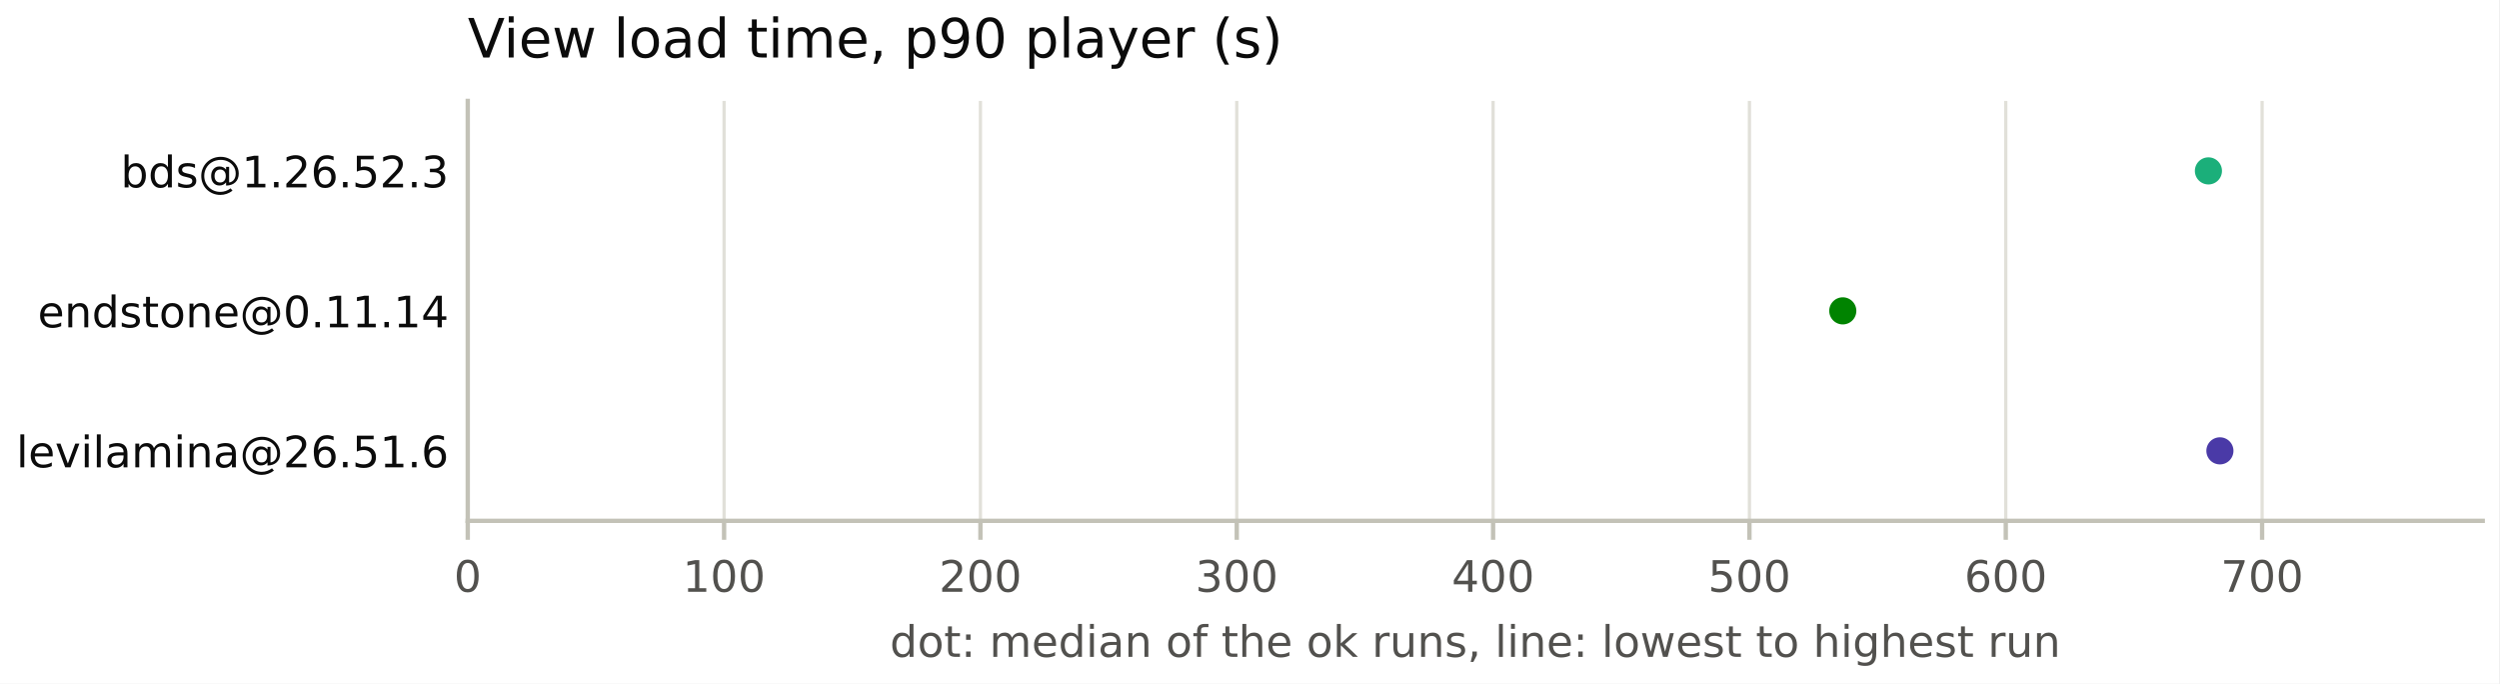
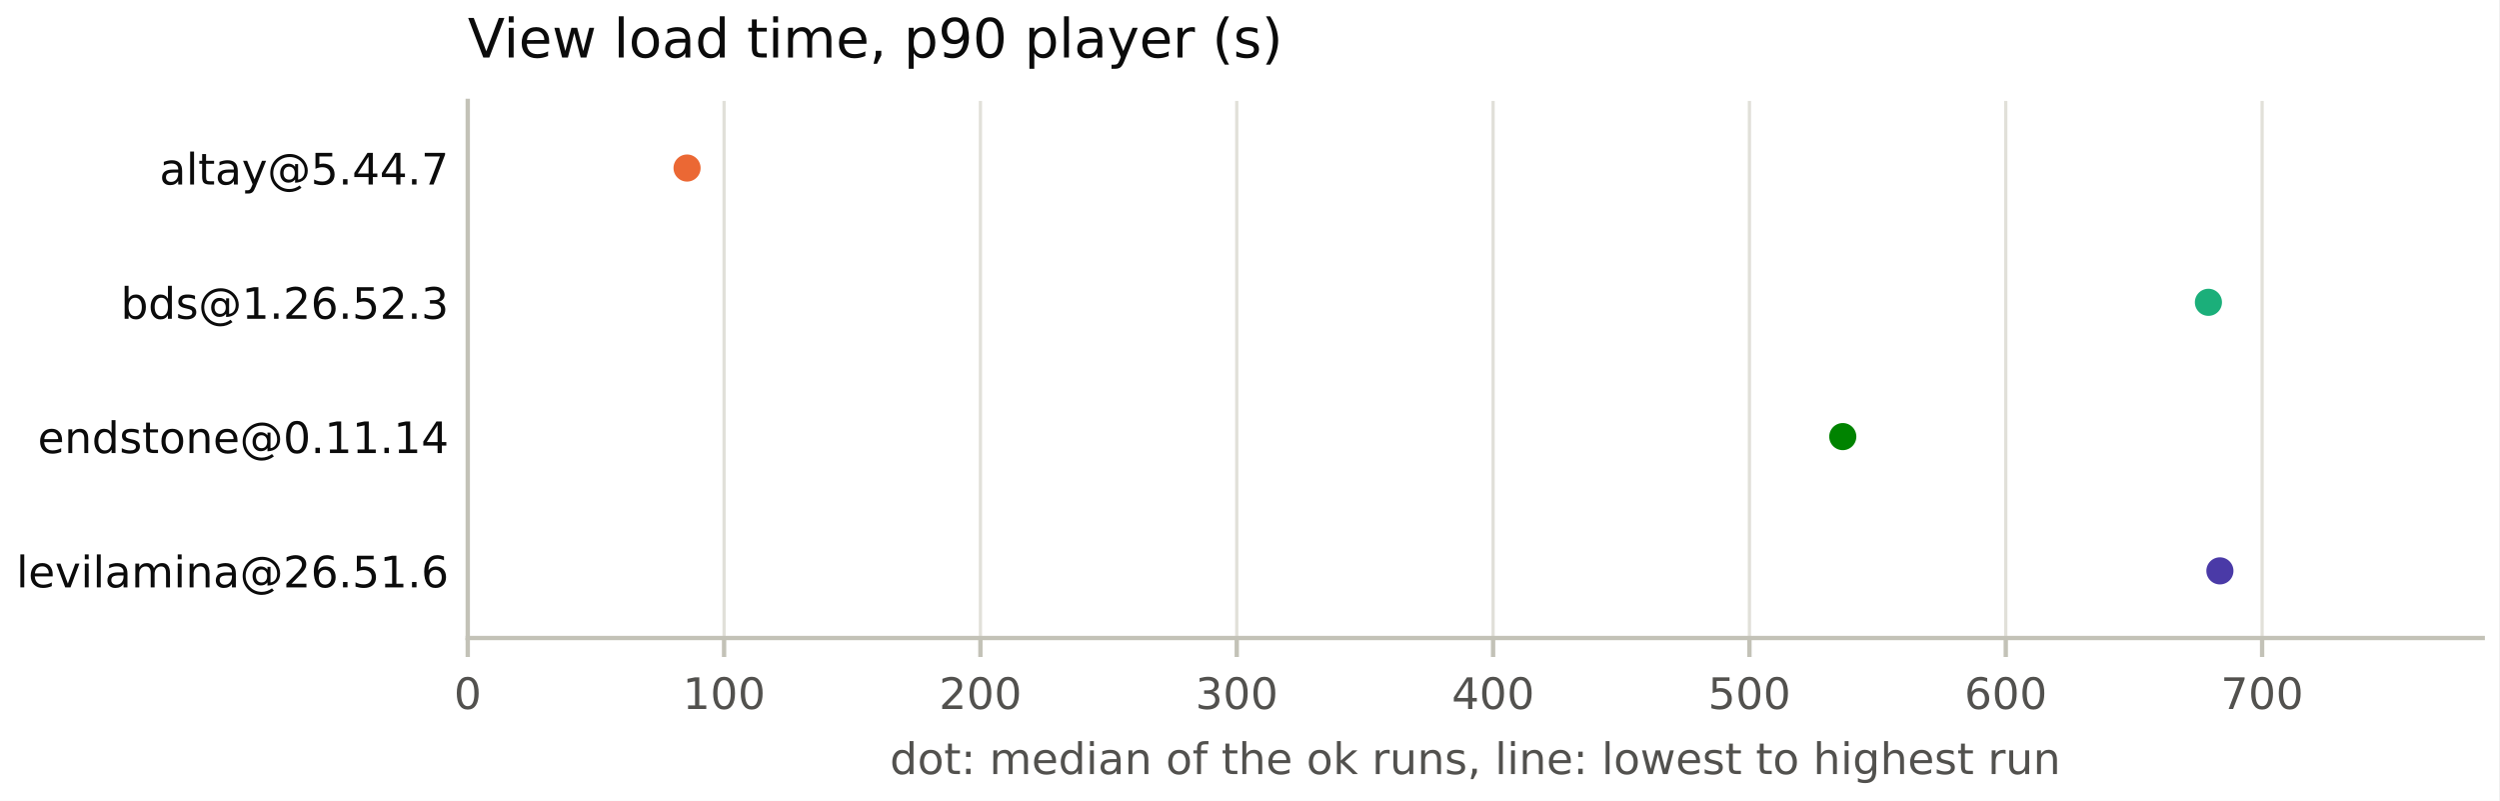
- <svg xmlns="http://www.w3.org/2000/svg" xmlns:xlink="http://www.w3.org/1999/xlink" width="460.8pt" height="126pt" viewBox="0 0 460.8 126" version="1.1">
+ <svg xmlns="http://www.w3.org/2000/svg" xmlns:xlink="http://www.w3.org/1999/xlink" width="460.8pt" height="147.6pt" viewBox="0 0 460.8 147.6" version="1.1">
  <defs>
    <style type="text/css">*{stroke-linejoin: round; stroke-linecap: butt}</style>
  </defs>
  <g id="figure_1">
    <g id="patch_1">
-       <path d="M 0 126  L 460.8 126  L 460.8 0  L 0 0  z " style="fill: #ffffff" />
+       <path d="M 0 147.6  L 460.8 147.6  L 460.8 0  L 0 0  z " style="fill: #ffffff" />
    </g>
    <g id="axes_1">
      <g id="patch_2">
-         <path d="M 86.25 95.999  L 457.8 95.999  L 457.8 18.599  L 86.25 18.599  z " style="fill: #ffffff" />
+         <path d="M 86.25 117.599  L 457.8 117.599  L 457.8 18.599  L 86.25 18.599  z " style="fill: #ffffff" />
      </g>
      <g id="matplotlib.axis_1">
        <g id="xtick_1">
          <g id="line2d_1">
-             <path d="M 86.25 95.999  L 86.25 18.599  " clip-path="url(#pbd3e2a934c)" style="fill: none; stroke: #e1e0d9; stroke-width: 0.6; stroke-linecap: square" />
+             <path d="M 86.25 117.599  L 86.25 18.599  " clip-path="url(#p719f9ddf94)" style="fill: none; stroke: #e1e0d9; stroke-width: 0.6; stroke-linecap: square" />
          </g>
          <g id="line2d_2">
            <defs>
-               <path id="m311e5d13d9" d="M 0 0  L 0 3.5  " style="stroke: #c3c2b7; stroke-width: 0.8" />
+               <path id="m1a9a3c42ce" d="M 0 0  L 0 3.5  " style="stroke: #c3c2b7; stroke-width: 0.8" />
            </defs>
            <g>
-               <use xlink:href="#m311e5d13d9" x="86.25" y="95.999" style="fill: #c3c2b7; stroke: #c3c2b7; stroke-width: 0.8" />
+               <use xlink:href="#m1a9a3c42ce" x="86.25" y="117.599" style="fill: #c3c2b7; stroke: #c3c2b7; stroke-width: 0.8" />
            </g>
          </g>
          <g id="text_1">
-             <g style="fill: #52514e" transform="translate(83.70524 109.0773) scale(0.08 -0.08)">
+             <g style="fill: #52514e" transform="translate(83.70524 130.6773) scale(0.08 -0.08)">
              <defs>
                <path id="DejaVuSans-13" d="M 2034 4250  Q 1547 4250 1301 3770  Q 1056 3291 1056 2328  Q 1056 1369 1301 889  Q 1547 409 2034 409  Q 2525 409 2770 889  Q 3016 1369 3016 2328  Q 3016 3291 2770 3770  Q 2525 4250 2034 4250  z M 2034 4750  Q 2819 4750 3233 4129  Q 3647 3509 3647 2328  Q 3647 1150 3233 529  Q 2819 -91 2034 -91  Q 1250 -91 836 529  Q 422 1150 422 2328  Q 422 3509 836 4129  Q 1250 4750 2034 4750  z " transform="scale(0.015625)" />
              </defs>
              <use xlink:href="#DejaVuSans-13" />
            </g>
          </g>
        </g>
        <g id="xtick_2">
          <g id="line2d_3">
-             <path d="M 133.517 95.999  L 133.517 18.599  " clip-path="url(#pbd3e2a934c)" style="fill: none; stroke: #e1e0d9; stroke-width: 0.6; stroke-linecap: square" />
+             <path d="M 133.517 117.599  L 133.517 18.599  " clip-path="url(#p719f9ddf94)" style="fill: none; stroke: #e1e0d9; stroke-width: 0.6; stroke-linecap: square" />
          </g>
          <g id="line2d_4">
            <g>
-               <use xlink:href="#m311e5d13d9" x="133.517" y="95.999" style="fill: #c3c2b7; stroke: #c3c2b7; stroke-width: 0.8" />
+               <use xlink:href="#m1a9a3c42ce" x="133.517" y="117.599" style="fill: #c3c2b7; stroke: #c3c2b7; stroke-width: 0.8" />
            </g>
          </g>
          <g id="text_2">
-             <g style="fill: #52514e" transform="translate(125.8822 109.0773) scale(0.08 -0.08)">
+             <g style="fill: #52514e" transform="translate(125.8822 130.6773) scale(0.08 -0.08)">
              <defs>
                <path id="DejaVuSans-14" d="M 794 531  L 1825 531  L 1825 4091  L 703 3866  L 703 4441  L 1819 4666  L 2450 4666  L 2450 531  L 3481 531  L 3481 0  L 794 0  L 794 531  z " transform="scale(0.015625)" />
              </defs>
              <use xlink:href="#DejaVuSans-14" />
              <use xlink:href="#DejaVuSans-13" transform="translate(63.625 0)" />
              <use xlink:href="#DejaVuSans-13" transform="translate(127.25 0)" />
            </g>
          </g>
        </g>
        <g id="xtick_3">
          <g id="line2d_5">
-             <path d="M 180.784 95.999  L 180.784 18.599  " clip-path="url(#pbd3e2a934c)" style="fill: none; stroke: #e1e0d9; stroke-width: 0.6; stroke-linecap: square" />
+             <path d="M 180.784 117.599  L 180.784 18.599  " clip-path="url(#p719f9ddf94)" style="fill: none; stroke: #e1e0d9; stroke-width: 0.6; stroke-linecap: square" />
          </g>
          <g id="line2d_6">
            <g>
-               <use xlink:href="#m311e5d13d9" x="180.784" y="95.999" style="fill: #c3c2b7; stroke: #c3c2b7; stroke-width: 0.8" />
+               <use xlink:href="#m1a9a3c42ce" x="180.784" y="117.599" style="fill: #c3c2b7; stroke: #c3c2b7; stroke-width: 0.8" />
            </g>
          </g>
          <g id="text_3">
-             <g style="fill: #52514e" transform="translate(173.1493 109.0773) scale(0.08 -0.08)">
+             <g style="fill: #52514e" transform="translate(173.1493 130.6773) scale(0.08 -0.08)">
              <defs>
                <path id="DejaVuSans-15" d="M 1228 531  L 3431 531  L 3431 0  L 469 0  L 469 531  Q 828 903 1448 1529  Q 2069 2156 2228 2338  Q 2531 2678 2651 2914  Q 2772 3150 2772 3378  Q 2772 3750 2511 3984  Q 2250 4219 1831 4219  Q 1534 4219 1204 4116  Q 875 4013 500 3803  L 500 4441  Q 881 4594 1212 4672  Q 1544 4750 1819 4750  Q 2544 4750 2975 4387  Q 3406 4025 3406 3419  Q 3406 3131 3298 2873  Q 3191 2616 2906 2266  Q 2828 2175 2409 1742  Q 1991 1309 1228 531  z " transform="scale(0.015625)" />
              </defs>
              <use xlink:href="#DejaVuSans-15" />
              <use xlink:href="#DejaVuSans-13" transform="translate(63.625 0)" />
              <use xlink:href="#DejaVuSans-13" transform="translate(127.25 0)" />
            </g>
          </g>
        </g>
        <g id="xtick_4">
          <g id="line2d_7">
-             <path d="M 228.051 95.999  L 228.051 18.599  " clip-path="url(#pbd3e2a934c)" style="fill: none; stroke: #e1e0d9; stroke-width: 0.6; stroke-linecap: square" />
+             <path d="M 228.051 117.599  L 228.051 18.599  " clip-path="url(#p719f9ddf94)" style="fill: none; stroke: #e1e0d9; stroke-width: 0.6; stroke-linecap: square" />
          </g>
          <g id="line2d_8">
            <g>
-               <use xlink:href="#m311e5d13d9" x="228.051" y="95.999" style="fill: #c3c2b7; stroke: #c3c2b7; stroke-width: 0.8" />
+               <use xlink:href="#m1a9a3c42ce" x="228.051" y="117.599" style="fill: #c3c2b7; stroke: #c3c2b7; stroke-width: 0.8" />
            </g>
          </g>
          <g id="text_4">
-             <g style="fill: #52514e" transform="translate(220.4163 109.0773) scale(0.08 -0.08)">
+             <g style="fill: #52514e" transform="translate(220.4163 130.6773) scale(0.08 -0.08)">
              <defs>
                <path id="DejaVuSans-16" d="M 2597 2516  Q 3050 2419 3304 2112  Q 3559 1806 3559 1356  Q 3559 666 3084 287  Q 2609 -91 1734 -91  Q 1441 -91 1130 -33  Q 819 25 488 141  L 488 750  Q 750 597 1062 519  Q 1375 441 1716 441  Q 2309 441 2620 675  Q 2931 909 2931 1356  Q 2931 1769 2642 2001  Q 2353 2234 1838 2234  L 1294 2234  L 1294 2753  L 1863 2753  Q 2328 2753 2575 2939  Q 2822 3125 2822 3475  Q 2822 3834 2567 4026  Q 2313 4219 1838 4219  Q 1578 4219 1281 4162  Q 984 4106 628 3988  L 628 4550  Q 988 4650 1302 4700  Q 1616 4750 1894 4750  Q 2613 4750 3031 4423  Q 3450 4097 3450 3541  Q 3450 3153 3228 2886  Q 3006 2619 2597 2516  z " transform="scale(0.015625)" />
              </defs>
              <use xlink:href="#DejaVuSans-16" />
              <use xlink:href="#DejaVuSans-13" transform="translate(63.625 0)" />
              <use xlink:href="#DejaVuSans-13" transform="translate(127.25 0)" />
            </g>
          </g>
        </g>
        <g id="xtick_5">
          <g id="line2d_9">
-             <path d="M 275.318 95.999  L 275.318 18.599  " clip-path="url(#pbd3e2a934c)" style="fill: none; stroke: #e1e0d9; stroke-width: 0.6; stroke-linecap: square" />
+             <path d="M 275.318 117.599  L 275.318 18.599  " clip-path="url(#p719f9ddf94)" style="fill: none; stroke: #e1e0d9; stroke-width: 0.6; stroke-linecap: square" />
          </g>
          <g id="line2d_10">
            <g>
-               <use xlink:href="#m311e5d13d9" x="275.318" y="95.999" style="fill: #c3c2b7; stroke: #c3c2b7; stroke-width: 0.8" />
+               <use xlink:href="#m1a9a3c42ce" x="275.318" y="117.599" style="fill: #c3c2b7; stroke: #c3c2b7; stroke-width: 0.8" />
            </g>
          </g>
          <g id="text_5">
-             <g style="fill: #52514e" transform="translate(267.6833 109.0773) scale(0.08 -0.08)">
+             <g style="fill: #52514e" transform="translate(267.6833 130.6773) scale(0.08 -0.08)">
              <defs>
                <path id="DejaVuSans-17" d="M 2419 4116  L 825 1625  L 2419 1625  L 2419 4116  z M 2253 4666  L 3047 4666  L 3047 1625  L 3713 1625  L 3713 1100  L 3047 1100  L 3047 0  L 2419 0  L 2419 1100  L 313 1100  L 313 1709  L 2253 4666  z " transform="scale(0.015625)" />
              </defs>
              <use xlink:href="#DejaVuSans-17" />
              <use xlink:href="#DejaVuSans-13" transform="translate(63.625 0)" />
              <use xlink:href="#DejaVuSans-13" transform="translate(127.25 0)" />
            </g>
          </g>
        </g>
        <g id="xtick_6">
          <g id="line2d_11">
-             <path d="M 322.585 95.999  L 322.585 18.599  " clip-path="url(#pbd3e2a934c)" style="fill: none; stroke: #e1e0d9; stroke-width: 0.6; stroke-linecap: square" />
+             <path d="M 322.585 117.599  L 322.585 18.599  " clip-path="url(#p719f9ddf94)" style="fill: none; stroke: #e1e0d9; stroke-width: 0.6; stroke-linecap: square" />
          </g>
          <g id="line2d_12">
            <g>
-               <use xlink:href="#m311e5d13d9" x="322.585" y="95.999" style="fill: #c3c2b7; stroke: #c3c2b7; stroke-width: 0.8" />
+               <use xlink:href="#m1a9a3c42ce" x="322.585" y="117.599" style="fill: #c3c2b7; stroke: #c3c2b7; stroke-width: 0.8" />
            </g>
          </g>
          <g id="text_6">
-             <g style="fill: #52514e" transform="translate(314.9503 109.0773) scale(0.08 -0.08)">
+             <g style="fill: #52514e" transform="translate(314.9503 130.6773) scale(0.08 -0.08)">
              <defs>
                <path id="DejaVuSans-18" d="M 691 4666  L 3169 4666  L 3169 4134  L 1269 4134  L 1269 2991  Q 1406 3038 1543 3061  Q 1681 3084 1819 3084  Q 2600 3084 3056 2656  Q 3513 2228 3513 1497  Q 3513 744 3044 326  Q 2575 -91 1722 -91  Q 1428 -91 1123 -41  Q 819 9 494 109  L 494 744  Q 775 591 1075 516  Q 1375 441 1709 441  Q 2250 441 2565 725  Q 2881 1009 2881 1497  Q 2881 1984 2565 2268  Q 2250 2553 1709 2553  Q 1456 2553 1204 2497  Q 953 2441 691 2322  L 691 4666  z " transform="scale(0.015625)" />
              </defs>
              <use xlink:href="#DejaVuSans-18" />
              <use xlink:href="#DejaVuSans-13" transform="translate(63.625 0)" />
              <use xlink:href="#DejaVuSans-13" transform="translate(127.25 0)" />
            </g>
          </g>
        </g>
        <g id="xtick_7">
          <g id="line2d_13">
-             <path d="M 369.852 95.999  L 369.852 18.599  " clip-path="url(#pbd3e2a934c)" style="fill: none; stroke: #e1e0d9; stroke-width: 0.6; stroke-linecap: square" />
+             <path d="M 369.852 117.599  L 369.852 18.599  " clip-path="url(#p719f9ddf94)" style="fill: none; stroke: #e1e0d9; stroke-width: 0.6; stroke-linecap: square" />
          </g>
          <g id="line2d_14">
            <g>
-               <use xlink:href="#m311e5d13d9" x="369.852" y="95.999" style="fill: #c3c2b7; stroke: #c3c2b7; stroke-width: 0.8" />
+               <use xlink:href="#m1a9a3c42ce" x="369.852" y="117.599" style="fill: #c3c2b7; stroke: #c3c2b7; stroke-width: 0.8" />
            </g>
          </g>
          <g id="text_7">
-             <g style="fill: #52514e" transform="translate(362.2173 109.0773) scale(0.08 -0.08)">
+             <g style="fill: #52514e" transform="translate(362.2173 130.6773) scale(0.08 -0.08)">
              <defs>
                <path id="DejaVuSans-19" d="M 2113 2584  Q 1688 2584 1439 2293  Q 1191 2003 1191 1497  Q 1191 994 1439 701  Q 1688 409 2113 409  Q 2538 409 2786 701  Q 3034 994 3034 1497  Q 3034 2003 2786 2293  Q 2538 2584 2113 2584  z M 3366 4563  L 3366 3988  Q 3128 4100 2886 4159  Q 2644 4219 2406 4219  Q 1781 4219 1451 3797  Q 1122 3375 1075 2522  Q 1259 2794 1537 2939  Q 1816 3084 2150 3084  Q 2853 3084 3261 2657  Q 3669 2231 3669 1497  Q 3669 778 3244 343  Q 2819 -91 2113 -91  Q 1303 -91 875 529  Q 447 1150 447 2328  Q 447 3434 972 4092  Q 1497 4750 2381 4750  Q 2619 4750 2861 4703  Q 3103 4656 3366 4563  z " transform="scale(0.015625)" />
              </defs>
              <use xlink:href="#DejaVuSans-19" />
              <use xlink:href="#DejaVuSans-13" transform="translate(63.625 0)" />
              <use xlink:href="#DejaVuSans-13" transform="translate(127.25 0)" />
            </g>
          </g>
        </g>
        <g id="xtick_8">
          <g id="line2d_15">
-             <path d="M 417.119 95.999  L 417.119 18.599  " clip-path="url(#pbd3e2a934c)" style="fill: none; stroke: #e1e0d9; stroke-width: 0.6; stroke-linecap: square" />
+             <path d="M 417.119 117.599  L 417.119 18.599  " clip-path="url(#p719f9ddf94)" style="fill: none; stroke: #e1e0d9; stroke-width: 0.6; stroke-linecap: square" />
          </g>
          <g id="line2d_16">
            <g>
-               <use xlink:href="#m311e5d13d9" x="417.119" y="95.999" style="fill: #c3c2b7; stroke: #c3c2b7; stroke-width: 0.8" />
+               <use xlink:href="#m1a9a3c42ce" x="417.119" y="117.599" style="fill: #c3c2b7; stroke: #c3c2b7; stroke-width: 0.8" />
            </g>
          </g>
          <g id="text_8">
-             <g style="fill: #52514e" transform="translate(409.4843 109.0773) scale(0.08 -0.08)">
+             <g style="fill: #52514e" transform="translate(409.4843 130.6773) scale(0.08 -0.08)">
              <defs>
                <path id="DejaVuSans-1a" d="M 525 4666  L 3525 4666  L 3525 4397  L 1831 0  L 1172 0  L 2766 4134  L 525 4134  L 525 4666  z " transform="scale(0.015625)" />
              </defs>
              <use xlink:href="#DejaVuSans-1a" />
              <use xlink:href="#DejaVuSans-13" transform="translate(63.625 0)" />
              <use xlink:href="#DejaVuSans-13" transform="translate(127.25 0)" />
            </g>
          </g>
        </g>
        <g id="text_9">
-           <g style="fill: #52514e" transform="translate(164.0894 121.0779) scale(0.08 -0.08)">
+           <g style="fill: #52514e" transform="translate(164.0894 142.6779) scale(0.08 -0.08)">
            <defs>
              <path id="DejaVuSans-47" d="M 2906 2969  L 2906 4863  L 3481 4863  L 3481 0  L 2906 0  L 2906 525  Q 2725 213 2448 61  Q 2172 -91 1784 -91  Q 1150 -91 751 415  Q 353 922 353 1747  Q 353 2572 751 3078  Q 1150 3584 1784 3584  Q 2172 3584 2448 3432  Q 2725 3281 2906 2969  z M 947 1747  Q 947 1113 1208 752  Q 1469 391 1925 391  Q 2381 391 2643 752  Q 2906 1113 2906 1747  Q 2906 2381 2643 2742  Q 2381 3103 1925 3103  Q 1469 3103 1208 2742  Q 947 2381 947 1747  z " transform="scale(0.015625)" />
              <path id="DejaVuSans-52" d="M 1959 3097  Q 1497 3097 1228 2736  Q 959 2375 959 1747  Q 959 1119 1226 758  Q 1494 397 1959 397  Q 2419 397 2687 759  Q 2956 1122 2956 1747  Q 2956 2369 2687 2733  Q 2419 3097 1959 3097  z M 1959 3584  Q 2709 3584 3137 3096  Q 3566 2609 3566 1747  Q 3566 888 3137 398  Q 2709 -91 1959 -91  Q 1206 -91 779 398  Q 353 888 353 1747  Q 353 2609 779 3096  Q 1206 3584 1959 3584  z " transform="scale(0.015625)" />
              <path id="DejaVuSans-57" d="M 1172 4494  L 1172 3500  L 2356 3500  L 2356 3053  L 1172 3053  L 1172 1153  Q 1172 725 1289 603  Q 1406 481 1766 481  L 2356 481  L 2356 0  L 1766 0  Q 1100 0 847 248  Q 594 497 594 1153  L 594 3053  L 172 3053  L 172 3500  L 594 3500  L 594 4494  L 1172 4494  z " transform="scale(0.015625)" />
              <path id="DejaVuSans-1d" d="M 750 794  L 1409 794  L 1409 0  L 750 0  L 750 794  z M 750 3309  L 1409 3309  L 1409 2516  L 750 2516  L 750 3309  z " transform="scale(0.015625)" />
              <path id="DejaVuSans-3" transform="scale(0.015625)" />
              <path id="DejaVuSans-50" d="M 3328 2828  Q 3544 3216 3844 3400  Q 4144 3584 4550 3584  Q 5097 3584 5394 3201  Q 5691 2819 5691 2113  L 5691 0  L 5113 0  L 5113 2094  Q 5113 2597 4934 2840  Q 4756 3084 4391 3084  Q 3944 3084 3684 2787  Q 3425 2491 3425 1978  L 3425 0  L 2847 0  L 2847 2094  Q 2847 2600 2669 2842  Q 2491 3084 2119 3084  Q 1678 3084 1418 2786  Q 1159 2488 1159 1978  L 1159 0  L 581 0  L 581 3500  L 1159 3500  L 1159 2956  Q 1356 3278 1631 3431  Q 1906 3584 2284 3584  Q 2666 3584 2933 3390  Q 3200 3197 3328 2828  z " transform="scale(0.015625)" />
              <path id="DejaVuSans-48" d="M 3597 1894  L 3597 1613  L 953 1613  Q 991 1019 1311 708  Q 1631 397 2203 397  Q 2534 397 2845 478  Q 3156 559 3463 722  L 3463 178  Q 3153 47 2828 -22  Q 2503 -91 2169 -91  Q 1331 -91 842 396  Q 353 884 353 1716  Q 353 2575 817 3079  Q 1281 3584 2069 3584  Q 2775 3584 3186 3129  Q 3597 2675 3597 1894  z M 3022 2063  Q 3016 2534 2758 2815  Q 2500 3097 2075 3097  Q 1594 3097 1305 2825  Q 1016 2553 972 2059  L 3022 2063  z " transform="scale(0.015625)" />
              <path id="DejaVuSans-4c" d="M 603 3500  L 1178 3500  L 1178 0  L 603 0  L 603 3500  z M 603 4863  L 1178 4863  L 1178 4134  L 603 4134  L 603 4863  z " transform="scale(0.015625)" />
              <path id="DejaVuSans-44" d="M 2194 1759  Q 1497 1759 1228 1600  Q 959 1441 959 1056  Q 959 750 1161 570  Q 1363 391 1709 391  Q 2188 391 2477 730  Q 2766 1069 2766 1631  L 2766 1759  L 2194 1759  z M 3341 1997  L 3341 0  L 2766 0  L 2766 531  Q 2569 213 2275 61  Q 1981 -91 1556 -91  Q 1019 -91 701 211  Q 384 513 384 1019  Q 384 1609 779 1909  Q 1175 2209 1959 2209  L 2766 2209  L 2766 2266  Q 2766 2663 2505 2880  Q 2244 3097 1772 3097  Q 1472 3097 1187 3025  Q 903 2953 641 2809  L 641 3341  Q 956 3463 1253 3523  Q 1550 3584 1831 3584  Q 2591 3584 2966 3190  Q 3341 2797 3341 1997  z " transform="scale(0.015625)" />
              <path id="DejaVuSans-51" d="M 3513 2113  L 3513 0  L 2938 0  L 2938 2094  Q 2938 2591 2744 2837  Q 2550 3084 2163 3084  Q 1697 3084 1428 2787  Q 1159 2491 1159 1978  L 1159 0  L 581 0  L 581 3500  L 1159 3500  L 1159 2956  Q 1366 3272 1645 3428  Q 1925 3584 2291 3584  Q 2894 3584 3203 3211  Q 3513 2838 3513 2113  z " transform="scale(0.015625)" />
              <path id="DejaVuSans-49" d="M 2375 4863  L 2375 4384  L 1825 4384  Q 1516 4384 1395 4259  Q 1275 4134 1275 3809  L 1275 3500  L 2222 3500  L 2222 3053  L 1275 3053  L 1275 0  L 697 0  L 697 3053  L 147 3053  L 147 3500  L 697 3500  L 697 3744  Q 697 4328 969 4595  Q 1241 4863 1831 4863  L 2375 4863  z " transform="scale(0.015625)" />
              <path id="DejaVuSans-4b" d="M 3513 2113  L 3513 0  L 2938 0  L 2938 2094  Q 2938 2591 2744 2837  Q 2550 3084 2163 3084  Q 1697 3084 1428 2787  Q 1159 2491 1159 1978  L 1159 0  L 581 0  L 581 4863  L 1159 4863  L 1159 2956  Q 1366 3272 1645 3428  Q 1925 3584 2291 3584  Q 2894 3584 3203 3211  Q 3513 2838 3513 2113  z " transform="scale(0.015625)" />
              <path id="DejaVuSans-4e" d="M 581 4863  L 1159 4863  L 1159 1991  L 2875 3500  L 3609 3500  L 1753 1863  L 3688 0  L 2938 0  L 1159 1709  L 1159 0  L 581 0  L 581 4863  z " transform="scale(0.015625)" />
              <path id="DejaVuSans-55" d="M 2631 2963  Q 2534 3019 2420 3045  Q 2306 3072 2169 3072  Q 1681 3072 1420 2755  Q 1159 2438 1159 1844  L 1159 0  L 581 0  L 581 3500  L 1159 3500  L 1159 2956  Q 1341 3275 1631 3429  Q 1922 3584 2338 3584  Q 2397 3584 2469 3576  Q 2541 3569 2628 3553  L 2631 2963  z " transform="scale(0.015625)" />
              <path id="DejaVuSans-58" d="M 544 1381  L 544 3500  L 1119 3500  L 1119 1403  Q 1119 906 1312 657  Q 1506 409 1894 409  Q 2359 409 2629 706  Q 2900 1003 2900 1516  L 2900 3500  L 3475 3500  L 3475 0  L 2900 0  L 2900 538  Q 2691 219 2414 64  Q 2138 -91 1772 -91  Q 1169 -91 856 284  Q 544 659 544 1381  z M 1991 3584  L 1991 3584  z " transform="scale(0.015625)" />
              <path id="DejaVuSans-56" d="M 2834 3397  L 2834 2853  Q 2591 2978 2328 3040  Q 2066 3103 1784 3103  Q 1356 3103 1142 2972  Q 928 2841 928 2578  Q 928 2378 1081 2264  Q 1234 2150 1697 2047  L 1894 2003  Q 2506 1872 2764 1633  Q 3022 1394 3022 966  Q 3022 478 2636 193  Q 2250 -91 1575 -91  Q 1294 -91 989 -36  Q 684 19 347 128  L 347 722  Q 666 556 975 473  Q 1284 391 1588 391  Q 1994 391 2212 530  Q 2431 669 2431 922  Q 2431 1156 2273 1281  Q 2116 1406 1581 1522  L 1381 1569  Q 847 1681 609 1914  Q 372 2147 372 2553  Q 372 3047 722 3315  Q 1072 3584 1716 3584  Q 2034 3584 2315 3537  Q 2597 3491 2834 3397  z " transform="scale(0.015625)" />
              <path id="DejaVuSans-f" d="M 750 794  L 1409 794  L 1409 256  L 897 -744  L 494 -744  L 750 256  L 750 794  z " transform="scale(0.015625)" />
              <path id="DejaVuSans-4f" d="M 603 4863  L 1178 4863  L 1178 0  L 603 0  L 603 4863  z " transform="scale(0.015625)" />
              <path id="DejaVuSans-5a" d="M 269 3500  L 844 3500  L 1563 769  L 2278 3500  L 2956 3500  L 3675 769  L 4391 3500  L 4966 3500  L 4050 0  L 3372 0  L 2619 2869  L 1863 0  L 1184 0  L 269 3500  z " transform="scale(0.015625)" />
              <path id="DejaVuSans-4a" d="M 2906 1791  Q 2906 2416 2648 2759  Q 2391 3103 1925 3103  Q 1463 3103 1205 2759  Q 947 2416 947 1791  Q 947 1169 1205 825  Q 1463 481 1925 481  Q 2391 481 2648 825  Q 2906 1169 2906 1791  z M 3481 434  Q 3481 -459 3084 -895  Q 2688 -1331 1869 -1331  Q 1566 -1331 1297 -1286  Q 1028 -1241 775 -1147  L 775 -588  Q 1028 -725 1275 -790  Q 1522 -856 1778 -856  Q 2344 -856 2625 -561  Q 2906 -266 2906 331  L 2906 616  Q 2728 306 2450 153  Q 2172 0 1784 0  Q 1141 0 747 490  Q 353 981 353 1791  Q 353 2603 747 3093  Q 1141 3584 1784 3584  Q 2172 3584 2450 3431  Q 2728 3278 2906 2969  L 2906 3500  L 3481 3500  L 3481 434  z " transform="scale(0.015625)" />
            </defs>
            <use xlink:href="#DejaVuSans-47" />
            <use xlink:href="#DejaVuSans-52" transform="translate(63.48438 0)" />
            <use xlink:href="#DejaVuSans-57" transform="translate(124.6719 0)" />
            <use xlink:href="#DejaVuSans-1d" transform="translate(163.875 0)" />
            <use xlink:href="#DejaVuSans-3" transform="translate(197.5625 0)" />
            <use xlink:href="#DejaVuSans-50" transform="translate(229.3438 0)" />
            <use xlink:href="#DejaVuSans-48" transform="translate(326.75 0)" />
            <use xlink:href="#DejaVuSans-47" transform="translate(388.2812 0)" />
            <use xlink:href="#DejaVuSans-4c" transform="translate(451.7656 0)" />
            <use xlink:href="#DejaVuSans-44" transform="translate(479.5469 0)" />
            <use xlink:href="#DejaVuSans-51" transform="translate(540.8281 0)" />
            <use xlink:href="#DejaVuSans-3" transform="translate(604.2031 0)" />
            <use xlink:href="#DejaVuSans-52" transform="translate(635.9844 0)" />
            <use xlink:href="#DejaVuSans-49" transform="translate(697.1719 0)" />
            <use xlink:href="#DejaVuSans-3" transform="translate(732.375 0)" />
            <use xlink:href="#DejaVuSans-57" transform="translate(764.1562 0)" />
            <use xlink:href="#DejaVuSans-4b" transform="translate(803.3594 0)" />
            <use xlink:href="#DejaVuSans-48" transform="translate(866.7344 0)" />
            <use xlink:href="#DejaVuSans-3" transform="translate(928.2656 0)" />
            <use xlink:href="#DejaVuSans-52" transform="translate(960.0469 0)" />
            <use xlink:href="#DejaVuSans-4e" transform="translate(1021.234 0)" />
            <use xlink:href="#DejaVuSans-3" transform="translate(1079.141 0)" />
            <use xlink:href="#DejaVuSans-55" transform="translate(1110.922 0)" />
            <use xlink:href="#DejaVuSans-58" transform="translate(1152.031 0)" />
            <use xlink:href="#DejaVuSans-51" transform="translate(1215.406 0)" />
            <use xlink:href="#DejaVuSans-56" transform="translate(1278.781 0)" />
            <use xlink:href="#DejaVuSans-f" transform="translate(1330.875 0)" />
            <use xlink:href="#DejaVuSans-3" transform="translate(1362.656 0)" />
            <use xlink:href="#DejaVuSans-4f" transform="translate(1394.438 0)" />
            <use xlink:href="#DejaVuSans-4c" transform="translate(1422.219 0)" />
            <use xlink:href="#DejaVuSans-51" transform="translate(1450 0)" />
            <use xlink:href="#DejaVuSans-48" transform="translate(1513.375 0)" />
            <use xlink:href="#DejaVuSans-1d" transform="translate(1574.906 0)" />
            <use xlink:href="#DejaVuSans-3" transform="translate(1608.594 0)" />
            <use xlink:href="#DejaVuSans-4f" transform="translate(1640.375 0)" />
            <use xlink:href="#DejaVuSans-52" transform="translate(1668.156 0)" />
            <use xlink:href="#DejaVuSans-5a" transform="translate(1729.344 0)" />
            <use xlink:href="#DejaVuSans-48" transform="translate(1811.125 0)" />
            <use xlink:href="#DejaVuSans-56" transform="translate(1872.656 0)" />
            <use xlink:href="#DejaVuSans-57" transform="translate(1924.75 0)" />
            <use xlink:href="#DejaVuSans-3" transform="translate(1963.953 0)" />
            <use xlink:href="#DejaVuSans-57" transform="translate(1995.734 0)" />
            <use xlink:href="#DejaVuSans-52" transform="translate(2034.938 0)" />
            <use xlink:href="#DejaVuSans-3" transform="translate(2096.125 0)" />
            <use xlink:href="#DejaVuSans-4b" transform="translate(2127.906 0)" />
            <use xlink:href="#DejaVuSans-4c" transform="translate(2191.281 0)" />
            <use xlink:href="#DejaVuSans-4a" transform="translate(2219.062 0)" />
            <use xlink:href="#DejaVuSans-4b" transform="translate(2282.547 0)" />
            <use xlink:href="#DejaVuSans-48" transform="translate(2345.922 0)" />
            <use xlink:href="#DejaVuSans-56" transform="translate(2407.453 0)" />
            <use xlink:href="#DejaVuSans-57" transform="translate(2459.547 0)" />
            <use xlink:href="#DejaVuSans-3" transform="translate(2498.75 0)" />
            <use xlink:href="#DejaVuSans-55" transform="translate(2530.531 0)" />
            <use xlink:href="#DejaVuSans-58" transform="translate(2571.641 0)" />
            <use xlink:href="#DejaVuSans-51" transform="translate(2635.016 0)" />
          </g>
        </g>
      </g>
      <g id="matplotlib.axis_2">
        <g id="ytick_1">
          <g id="line2d_17" />
          <g id="text_10">
-             <g style="fill: #0b0b0b" transform="translate(22.25774 34.53813) scale(0.08 -0.08)">
-               <defs>
-                 <path id="DejaVuSans-45" d="M 3116 1747  Q 3116 2381 2855 2742  Q 2594 3103 2138 3103  Q 1681 3103 1420 2742  Q 1159 2381 1159 1747  Q 1159 1113 1420 752  Q 1681 391 2138 391  Q 2594 391 2855 752  Q 3116 1113 3116 1747  z M 1159 2969  Q 1341 3281 1617 3432  Q 1894 3584 2278 3584  Q 2916 3584 3314 3078  Q 3713 2572 3713 1747  Q 3713 922 3314 415  Q 2916 -91 2278 -91  Q 1894 -91 1617 61  Q 1341 213 1159 525  L 1159 0  L 581 0  L 581 4863  L 1159 4863  L 1159 2969  z " transform="scale(0.015625)" />
+             <g style="fill: #0b0b0b" transform="translate(29.40649 34.01311) scale(0.08 -0.08)">
+               <defs>
+                 <path id="DejaVuSans-5c" d="M 2059 -325  Q 1816 -950 1584 -1140  Q 1353 -1331 966 -1331  L 506 -1331  L 506 -850  L 844 -850  Q 1081 -850 1212 -737  Q 1344 -625 1503 -206  L 1606 56  L 191 3500  L 800 3500  L 1894 763  L 2988 3500  L 3597 3500  L 2059 -325  z " transform="scale(0.015625)" />
                <path id="DejaVuSans-23" d="M 2381 1678  Q 2381 1231 2603 976  Q 2825 722 3213 722  Q 3597 722 3817 978  Q 4038 1234 4038 1678  Q 4038 2116 3813 2373  Q 3588 2631 3206 2631  Q 2828 2631 2604 2375  Q 2381 2119 2381 1678  z M 4084 744  Q 3897 503 3655 389  Q 3413 275 3091 275  Q 2553 275 2217 664  Q 1881 1053 1881 1678  Q 1881 2303 2218 2693  Q 2556 3084 3091 3084  Q 3413 3084 3656 2967  Q 3900 2850 4084 2613  L 4084 3022  L 4531 3022  L 4531 722  Q 4988 791 5245 1139  Q 5503 1488 5503 2041  Q 5503 2375 5404 2669  Q 5306 2963 5106 3213  Q 4781 3622 4314 3839  Q 3847 4056 3297 4056  Q 2913 4056 2559 3954  Q 2206 3853 1906 3653  Q 1416 3334 1139 2817  Q 863 2300 863 1697  Q 863 1200 1042 765  Q 1222 331 1563 0  Q 1891 -325 2322 -495  Q 2753 -666 3244 -666  Q 3647 -666 4036 -530  Q 4425 -394 4750 -141  L 5031 -488  Q 4641 -791 4180 -952  Q 3719 -1113 3244 -1113  Q 2666 -1113 2153 -908  Q 1641 -703 1241 -313  Q 841 78 631 592  Q 422 1106 422 1697  Q 422 2266 634 2781  Q 847 3297 1241 3688  Q 1644 4084 2172 4295  Q 2700 4506 3291 4506  Q 3953 4506 4520 4234  Q 5088 3963 5472 3463  Q 5706 3156 5829 2797  Q 5953 2438 5953 2053  Q 5953 1231 5456 756  Q 4959 281 4084 263  L 4084 744  z " transform="scale(0.015625)" />
                <path id="DejaVuSans-11" d="M 684 794  L 1344 794  L 1344 0  L 684 0  L 684 794  z " transform="scale(0.015625)" />
+               </defs>
+               <use xlink:href="#DejaVuSans-44" />
+               <use xlink:href="#DejaVuSans-4f" transform="translate(61.28125 0)" />
+               <use xlink:href="#DejaVuSans-57" transform="translate(89.0625 0)" />
+               <use xlink:href="#DejaVuSans-44" transform="translate(128.2656 0)" />
+               <use xlink:href="#DejaVuSans-5c" transform="translate(189.5469 0)" />
+               <use xlink:href="#DejaVuSans-23" transform="translate(248.7344 0)" />
+               <use xlink:href="#DejaVuSans-18" transform="translate(348.7344 0)" />
+               <use xlink:href="#DejaVuSans-11" transform="translate(412.3594 0)" />
+               <use xlink:href="#DejaVuSans-17" transform="translate(444.1406 0)" />
+               <use xlink:href="#DejaVuSans-17" transform="translate(507.7656 0)" />
+               <use xlink:href="#DejaVuSans-11" transform="translate(571.3906 0)" />
+               <use xlink:href="#DejaVuSans-1a" transform="translate(603.1719 0)" />
+             </g>
+           </g>
+         </g>
+         <g id="ytick_2">
+           <g id="line2d_18" />
+           <g id="text_11">
+             <g style="fill: #0b0b0b" transform="translate(22.25774 58.76322) scale(0.08 -0.08)">
+               <defs>
+                 <path id="DejaVuSans-45" d="M 3116 1747  Q 3116 2381 2855 2742  Q 2594 3103 2138 3103  Q 1681 3103 1420 2742  Q 1159 2381 1159 1747  Q 1159 1113 1420 752  Q 1681 391 2138 391  Q 2594 391 2855 752  Q 3116 1113 3116 1747  z M 1159 2969  Q 1341 3281 1617 3432  Q 1894 3584 2278 3584  Q 2916 3584 3314 3078  Q 3713 2572 3713 1747  Q 3713 922 3314 415  Q 2916 -91 2278 -91  Q 1894 -91 1617 61  Q 1341 213 1159 525  L 1159 0  L 581 0  L 581 4863  L 1159 4863  L 1159 2969  z " transform="scale(0.015625)" />
              </defs>
              <use xlink:href="#DejaVuSans-45" />
              <use xlink:href="#DejaVuSans-47" transform="translate(63.48438 0)" />
              <use xlink:href="#DejaVuSans-56" transform="translate(126.9688 0)" />
              <use xlink:href="#DejaVuSans-23" transform="translate(179.0625 0)" />
              <use xlink:href="#DejaVuSans-14" transform="translate(279.0625 0)" />
              <use xlink:href="#DejaVuSans-11" transform="translate(342.6875 0)" />
              <use xlink:href="#DejaVuSans-15" transform="translate(374.4688 0)" />
              <use xlink:href="#DejaVuSans-19" transform="translate(438.0938 0)" />
              <use xlink:href="#DejaVuSans-11" transform="translate(501.7188 0)" />
              <use xlink:href="#DejaVuSans-18" transform="translate(533.5 0)" />
              <use xlink:href="#DejaVuSans-15" transform="translate(597.125 0)" />
              <use xlink:href="#DejaVuSans-11" transform="translate(660.75 0)" />
              <use xlink:href="#DejaVuSans-16" transform="translate(692.5312 0)" />
            </g>
          </g>
        </g>
-         <g id="ytick_2">
-           <g id="line2d_18" />
-           <g id="text_11">
-             <g style="fill: #0b0b0b" transform="translate(6.95274 60.33828) scale(0.08 -0.08)">
+         <g id="ytick_3">
+           <g id="line2d_19" />
+           <g id="text_12">
+             <g style="fill: #0b0b0b" transform="translate(6.95274 83.51334) scale(0.08 -0.08)">
              <use xlink:href="#DejaVuSans-48" />
              <use xlink:href="#DejaVuSans-51" transform="translate(61.53125 0)" />
              <use xlink:href="#DejaVuSans-47" transform="translate(124.9062 0)" />
              <use xlink:href="#DejaVuSans-56" transform="translate(188.3906 0)" />
              <use xlink:href="#DejaVuSans-57" transform="translate(240.4844 0)" />
              <use xlink:href="#DejaVuSans-52" transform="translate(279.6875 0)" />
              <use xlink:href="#DejaVuSans-51" transform="translate(340.875 0)" />
              <use xlink:href="#DejaVuSans-48" transform="translate(404.25 0)" />
              <use xlink:href="#DejaVuSans-23" transform="translate(465.7812 0)" />
              <use xlink:href="#DejaVuSans-13" transform="translate(565.7812 0)" />
              <use xlink:href="#DejaVuSans-11" transform="translate(629.4062 0)" />
              <use xlink:href="#DejaVuSans-14" transform="translate(661.1875 0)" />
              <use xlink:href="#DejaVuSans-14" transform="translate(724.8125 0)" />
              <use xlink:href="#DejaVuSans-11" transform="translate(788.4375 0)" />
              <use xlink:href="#DejaVuSans-14" transform="translate(820.2188 0)" />
              <use xlink:href="#DejaVuSans-17" transform="translate(883.8438 0)" />
            </g>
          </g>
        </g>
-         <g id="ytick_3">
-           <g id="line2d_19" />
-           <g id="text_12">
-             <g style="fill: #0b0b0b" transform="translate(3.00024 86.13843) scale(0.08 -0.08)">
+         <g id="ytick_4">
+           <g id="line2d_20" />
+           <g id="text_13">
+             <g style="fill: #0b0b0b" transform="translate(3.00024 108.2635) scale(0.08 -0.08)">
              <defs>
                <path id="DejaVuSans-59" d="M 191 3500  L 800 3500  L 1894 563  L 2988 3500  L 3597 3500  L 2284 0  L 1503 0  L 191 3500  z " transform="scale(0.015625)" />
              </defs>
              <use xlink:href="#DejaVuSans-4f" />
              <use xlink:href="#DejaVuSans-48" transform="translate(27.78125 0)" />
              <use xlink:href="#DejaVuSans-59" transform="translate(89.3125 0)" />
              <use xlink:href="#DejaVuSans-4c" transform="translate(148.5 0)" />
              <use xlink:href="#DejaVuSans-4f" transform="translate(176.2812 0)" />
              <use xlink:href="#DejaVuSans-44" transform="translate(204.0625 0)" />
              <use xlink:href="#DejaVuSans-50" transform="translate(265.3438 0)" />
              <use xlink:href="#DejaVuSans-4c" transform="translate(362.75 0)" />
              <use xlink:href="#DejaVuSans-51" transform="translate(390.5312 0)" />
              <use xlink:href="#DejaVuSans-44" transform="translate(453.9062 0)" />
              <use xlink:href="#DejaVuSans-23" transform="translate(515.1875 0)" />
              <use xlink:href="#DejaVuSans-15" transform="translate(615.1875 0)" />
              <use xlink:href="#DejaVuSans-19" transform="translate(678.8125 0)" />
              <use xlink:href="#DejaVuSans-11" transform="translate(742.4375 0)" />
              <use xlink:href="#DejaVuSans-18" transform="translate(774.2188 0)" />
              <use xlink:href="#DejaVuSans-14" transform="translate(837.8438 0)" />
              <use xlink:href="#DejaVuSans-11" transform="translate(901.4688 0)" />
              <use xlink:href="#DejaVuSans-19" transform="translate(933.25 0)" />
            </g>
          </g>
        </g>
      </g>
      <g id="LineCollection_1">
-         <path d="M 407.219 31.499  L 407.219 31.499  " clip-path="url(#pbd3e2a934c)" style="fill: none; stroke: #1baf7a; stroke-width: 1.5" />
-       </g>
-       <g id="line2d_20">
-         <defs>
-           <path id="m6c1b80cf5b" d="M 0 3  C 0.796 3 1.559 2.684 2.121 2.121  C 2.684 1.559 3 0.796 3 0  C 3 -0.796 2.684 -1.559 2.121 -2.121  C 1.559 -2.684 0.796 -3 0 -3  C -0.796 -3 -1.559 -2.684 -2.121 -2.121  C -2.684 -1.559 -3 -0.796 -3 0  C -3 0.796 -2.684 1.559 -2.121 2.121  C -1.559 2.684 -0.796 3 0 3  z " style="stroke: #ffffff" />
-         </defs>
-         <g clip-path="url(#pbd3e2a934c)">
-           <use xlink:href="#m6c1b80cf5b" x="407.219" y="31.499" style="fill: #1baf7a; stroke: #ffffff" />
-         </g>
-       </g>
-       <g id="LineCollection_2">
-         <path d="M 339.797 57.299  L 339.797 57.299  " clip-path="url(#pbd3e2a934c)" style="fill: none; stroke: #008300; stroke-width: 1.5" />
+         <path d="M 126.689 30.974  L 126.689 30.974  " clip-path="url(#p719f9ddf94)" style="fill: none; stroke: #eb6834; stroke-width: 1.5" />
      </g>
      <g id="line2d_21">
        <defs>
-           <path id="m0f1c83c9f5" d="M 0 3  C 0.796 3 1.559 2.684 2.121 2.121  C 2.684 1.559 3 0.796 3 0  C 3 -0.796 2.684 -1.559 2.121 -2.121  C 1.559 -2.684 0.796 -3 0 -3  C -0.796 -3 -1.559 -2.684 -2.121 -2.121  C -2.684 -1.559 -3 -0.796 -3 0  C -3 0.796 -2.684 1.559 -2.121 2.121  C -1.559 2.684 -0.796 3 0 3  z " style="stroke: #ffffff" />
+           <path id="ma4cf7cbae9" d="M 0 3  C 0.796 3 1.559 2.684 2.121 2.121  C 2.684 1.559 3 0.796 3 0  C 3 -0.796 2.684 -1.559 2.121 -2.121  C 1.559 -2.684 0.796 -3 0 -3  C -0.796 -3 -1.559 -2.684 -2.121 -2.121  C -2.684 -1.559 -3 -0.796 -3 0  C -3 0.796 -2.684 1.559 -2.121 2.121  C -1.559 2.684 -0.796 3 0 3  z " style="stroke: #ffffff" />
        </defs>
-         <g clip-path="url(#pbd3e2a934c)">
-           <use xlink:href="#m0f1c83c9f5" x="339.797" y="57.299" style="fill: #008300; stroke: #ffffff" />
-         </g>
-       </g>
-       <g id="LineCollection_3">
-         <path d="M 409.337 83.099  L 409.337 83.099  " clip-path="url(#pbd3e2a934c)" style="fill: none; stroke: #4a3aa7; stroke-width: 1.5" />
+         <g clip-path="url(#p719f9ddf94)">
+           <use xlink:href="#ma4cf7cbae9" x="126.689" y="30.974" style="fill: #eb6834; stroke: #ffffff" />
+         </g>
+       </g>
+       <g id="LineCollection_2">
+         <path d="M 407.219 55.724  L 407.219 55.724  " clip-path="url(#p719f9ddf94)" style="fill: none; stroke: #1baf7a; stroke-width: 1.5" />
      </g>
      <g id="line2d_22">
        <defs>
-           <path id="m5a63ad86df" d="M 0 3  C 0.796 3 1.559 2.684 2.121 2.121  C 2.684 1.559 3 0.796 3 0  C 3 -0.796 2.684 -1.559 2.121 -2.121  C 1.559 -2.684 0.796 -3 0 -3  C -0.796 -3 -1.559 -2.684 -2.121 -2.121  C -2.684 -1.559 -3 -0.796 -3 0  C -3 0.796 -2.684 1.559 -2.121 2.121  C -1.559 2.684 -0.796 3 0 3  z " style="stroke: #ffffff" />
+           <path id="md79fe6d7e1" d="M 0 3  C 0.796 3 1.559 2.684 2.121 2.121  C 2.684 1.559 3 0.796 3 0  C 3 -0.796 2.684 -1.559 2.121 -2.121  C 1.559 -2.684 0.796 -3 0 -3  C -0.796 -3 -1.559 -2.684 -2.121 -2.121  C -2.684 -1.559 -3 -0.796 -3 0  C -3 0.796 -2.684 1.559 -2.121 2.121  C -1.559 2.684 -0.796 3 0 3  z " style="stroke: #ffffff" />
        </defs>
-         <g clip-path="url(#pbd3e2a934c)">
-           <use xlink:href="#m5a63ad86df" x="409.337" y="83.099" style="fill: #4a3aa7; stroke: #ffffff" />
+         <g clip-path="url(#p719f9ddf94)">
+           <use xlink:href="#md79fe6d7e1" x="407.219" y="55.724" style="fill: #1baf7a; stroke: #ffffff" />
+         </g>
+       </g>
+       <g id="LineCollection_3">
+         <path d="M 339.797 80.474  L 339.797 80.474  " clip-path="url(#p719f9ddf94)" style="fill: none; stroke: #008300; stroke-width: 1.5" />
+       </g>
+       <g id="line2d_23">
+         <defs>
+           <path id="mc6381570d4" d="M 0 3  C 0.796 3 1.559 2.684 2.121 2.121  C 2.684 1.559 3 0.796 3 0  C 3 -0.796 2.684 -1.559 2.121 -2.121  C 1.559 -2.684 0.796 -3 0 -3  C -0.796 -3 -1.559 -2.684 -2.121 -2.121  C -2.684 -1.559 -3 -0.796 -3 0  C -3 0.796 -2.684 1.559 -2.121 2.121  C -1.559 2.684 -0.796 3 0 3  z " style="stroke: #ffffff" />
+         </defs>
+         <g clip-path="url(#p719f9ddf94)">
+           <use xlink:href="#mc6381570d4" x="339.797" y="80.474" style="fill: #008300; stroke: #ffffff" />
+         </g>
+       </g>
+       <g id="LineCollection_4">
+         <path d="M 409.337 105.224  L 409.337 105.224  " clip-path="url(#p719f9ddf94)" style="fill: none; stroke: #4a3aa7; stroke-width: 1.5" />
+       </g>
+       <g id="line2d_24">
+         <defs>
+           <path id="mdcad4bee35" d="M 0 3  C 0.796 3 1.559 2.684 2.121 2.121  C 2.684 1.559 3 0.796 3 0  C 3 -0.796 2.684 -1.559 2.121 -2.121  C 1.559 -2.684 0.796 -3 0 -3  C -0.796 -3 -1.559 -2.684 -2.121 -2.121  C -2.684 -1.559 -3 -0.796 -3 0  C -3 0.796 -2.684 1.559 -2.121 2.121  C -1.559 2.684 -0.796 3 0 3  z " style="stroke: #ffffff" />
+         </defs>
+         <g clip-path="url(#p719f9ddf94)">
+           <use xlink:href="#mdcad4bee35" x="409.337" y="105.224" style="fill: #4a3aa7; stroke: #ffffff" />
        </g>
      </g>
      <g id="patch_3">
-         <path d="M 86.25 95.999  L 86.25 18.599  " style="fill: none; stroke: #c3c2b7; stroke-width: 0.8; stroke-linejoin: miter; stroke-linecap: square" />
+         <path d="M 86.25 117.599  L 86.25 18.599  " style="fill: none; stroke: #c3c2b7; stroke-width: 0.8; stroke-linejoin: miter; stroke-linecap: square" />
      </g>
      <g id="patch_4">
-         <path d="M 86.25 95.999  L 457.8 95.999  " style="fill: none; stroke: #c3c2b7; stroke-width: 0.8; stroke-linejoin: miter; stroke-linecap: square" />
-       </g>
-       <g id="text_13">
+         <path d="M 86.25 117.599  L 457.8 117.599  " style="fill: none; stroke: #c3c2b7; stroke-width: 0.8; stroke-linejoin: miter; stroke-linecap: square" />
+       </g>
+       <g id="text_14">
        <g style="fill: #0b0b0b" transform="translate(86.25024 10.59868) scale(0.1 -0.1)">
          <defs>
            <path id="DejaVuSans-39" d="M 1831 0  L 50 4666  L 709 4666  L 2188 738  L 3669 4666  L 4325 4666  L 2547 0  L 1831 0  z " transform="scale(0.015625)" />
            <path id="DejaVuSans-53" d="M 1159 525  L 1159 -1331  L 581 -1331  L 581 3500  L 1159 3500  L 1159 2969  Q 1341 3281 1617 3432  Q 1894 3584 2278 3584  Q 2916 3584 3314 3078  Q 3713 2572 3713 1747  Q 3713 922 3314 415  Q 2916 -91 2278 -91  Q 1894 -91 1617 61  Q 1341 213 1159 525  z M 3116 1747  Q 3116 2381 2855 2742  Q 2594 3103 2138 3103  Q 1681 3103 1420 2742  Q 1159 2381 1159 1747  Q 1159 1113 1420 752  Q 1681 391 2138 391  Q 2594 391 2855 752  Q 3116 1113 3116 1747  z " transform="scale(0.015625)" />
            <path id="DejaVuSans-1c" d="M 703 97  L 703 672  Q 941 559 1184 500  Q 1428 441 1663 441  Q 2288 441 2617 861  Q 2947 1281 2994 2138  Q 2813 1869 2534 1725  Q 2256 1581 1919 1581  Q 1219 1581 811 2004  Q 403 2428 403 3163  Q 403 3881 828 4315  Q 1253 4750 1959 4750  Q 2769 4750 3195 4129  Q 3622 3509 3622 2328  Q 3622 1225 3098 567  Q 2575 -91 1691 -91  Q 1453 -91 1209 -44  Q 966 3 703 97  z M 1959 2075  Q 2384 2075 2632 2365  Q 2881 2656 2881 3163  Q 2881 3666 2632 3958  Q 2384 4250 1959 4250  Q 1534 4250 1286 3958  Q 1038 3666 1038 3163  Q 1038 2656 1286 2365  Q 1534 2075 1959 2075  z " transform="scale(0.015625)" />
-             <path id="DejaVuSans-5c" d="M 2059 -325  Q 1816 -950 1584 -1140  Q 1353 -1331 966 -1331  L 506 -1331  L 506 -850  L 844 -850  Q 1081 -850 1212 -737  Q 1344 -625 1503 -206  L 1606 56  L 191 3500  L 800 3500  L 1894 763  L 2988 3500  L 3597 3500  L 2059 -325  z " transform="scale(0.015625)" />
            <path id="DejaVuSans-b" d="M 1984 4856  Q 1566 4138 1362 3434  Q 1159 2731 1159 2009  Q 1159 1288 1364 580  Q 1569 -128 1984 -844  L 1484 -844  Q 1016 -109 783 600  Q 550 1309 550 2009  Q 550 2706 781 3412  Q 1013 4119 1484 4856  L 1984 4856  z " transform="scale(0.015625)" />
            <path id="DejaVuSans-c" d="M 513 4856  L 1013 4856  Q 1481 4119 1714 3412  Q 1947 2706 1947 2009  Q 1947 1309 1714 600  Q 1481 -109 1013 -844  L 513 -844  Q 928 -128 1133 580  Q 1338 1288 1338 2009  Q 1338 2731 1133 3434  Q 928 4138 513 4856  z " transform="scale(0.015625)" />
          </defs>
          <use xlink:href="#DejaVuSans-39" />
          <use xlink:href="#DejaVuSans-4c" transform="translate(66.20312 0)" />
          <use xlink:href="#DejaVuSans-48" transform="translate(93.98438 0)" />
          <use xlink:href="#DejaVuSans-5a" transform="translate(155.5156 0)" />
          <use xlink:href="#DejaVuSans-3" transform="translate(237.2969 0)" />
          <use xlink:href="#DejaVuSans-4f" transform="translate(269.0781 0)" />
          <use xlink:href="#DejaVuSans-52" transform="translate(296.8594 0)" />
          <use xlink:href="#DejaVuSans-44" transform="translate(358.0469 0)" />
          <use xlink:href="#DejaVuSans-47" transform="translate(419.3281 0)" />
          <use xlink:href="#DejaVuSans-3" transform="translate(482.8125 0)" />
          <use xlink:href="#DejaVuSans-57" transform="translate(514.5938 0)" />
          <use xlink:href="#DejaVuSans-4c" transform="translate(553.7969 0)" />
          <use xlink:href="#DejaVuSans-50" transform="translate(581.5781 0)" />
          <use xlink:href="#DejaVuSans-48" transform="translate(678.9844 0)" />
          <use xlink:href="#DejaVuSans-f" transform="translate(740.5156 0)" />
          <use xlink:href="#DejaVuSans-3" transform="translate(772.2969 0)" />
          <use xlink:href="#DejaVuSans-53" transform="translate(804.0781 0)" />
          <use xlink:href="#DejaVuSans-1c" transform="translate(867.5625 0)" />
          <use xlink:href="#DejaVuSans-13" transform="translate(931.1875 0)" />
          <use xlink:href="#DejaVuSans-3" transform="translate(994.8125 0)" />
          <use xlink:href="#DejaVuSans-53" transform="translate(1026.594 0)" />
          <use xlink:href="#DejaVuSans-4f" transform="translate(1090.078 0)" />
          <use xlink:href="#DejaVuSans-44" transform="translate(1117.859 0)" />
          <use xlink:href="#DejaVuSans-5c" transform="translate(1179.141 0)" />
          <use xlink:href="#DejaVuSans-48" transform="translate(1238.328 0)" />
          <use xlink:href="#DejaVuSans-55" transform="translate(1299.859 0)" />
          <use xlink:href="#DejaVuSans-3" transform="translate(1340.969 0)" />
          <use xlink:href="#DejaVuSans-b" transform="translate(1372.75 0)" />
          <use xlink:href="#DejaVuSans-56" transform="translate(1411.766 0)" />
          <use xlink:href="#DejaVuSans-c" transform="translate(1463.859 0)" />
        </g>
      </g>
    </g>
  </g>
  <defs>
-     <clipPath id="pbd3e2a934c">
-       <rect x="86.25" y="18.599" width="371.55" height="77.4" />
+     <clipPath id="p719f9ddf94">
+       <rect x="86.25" y="18.599" width="371.55" height="99" />
    </clipPath>
  </defs>
</svg>
